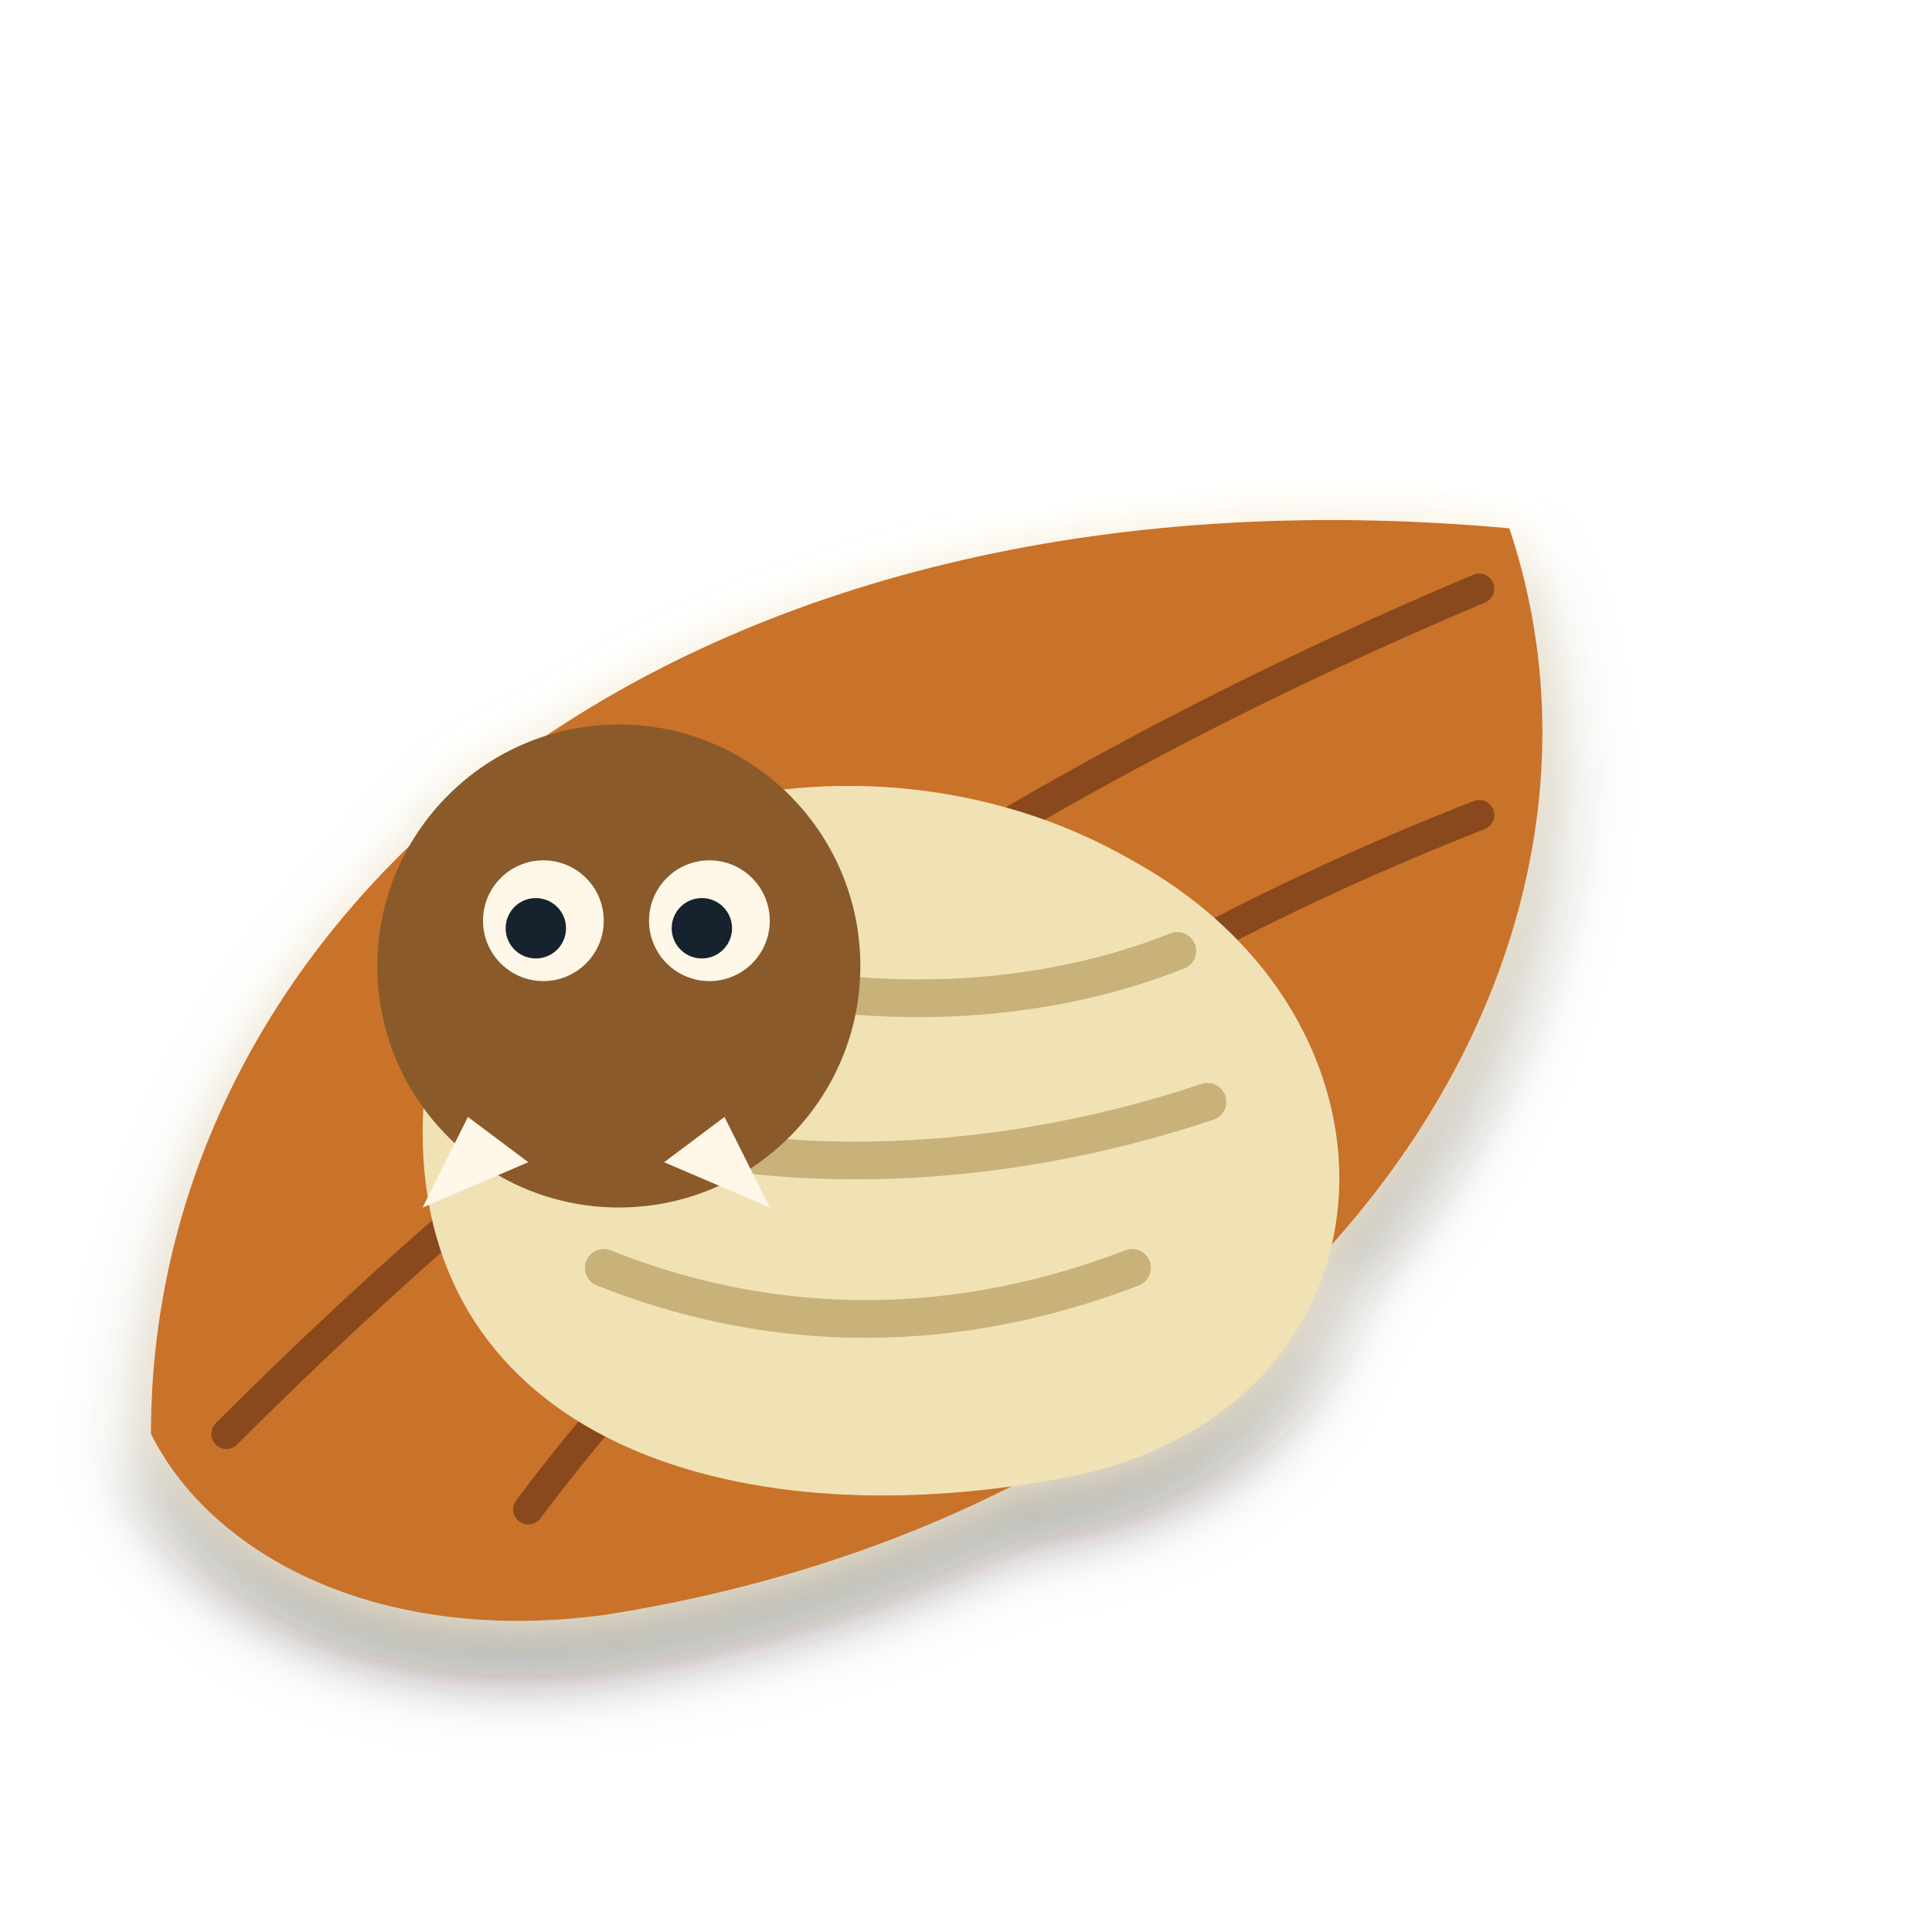
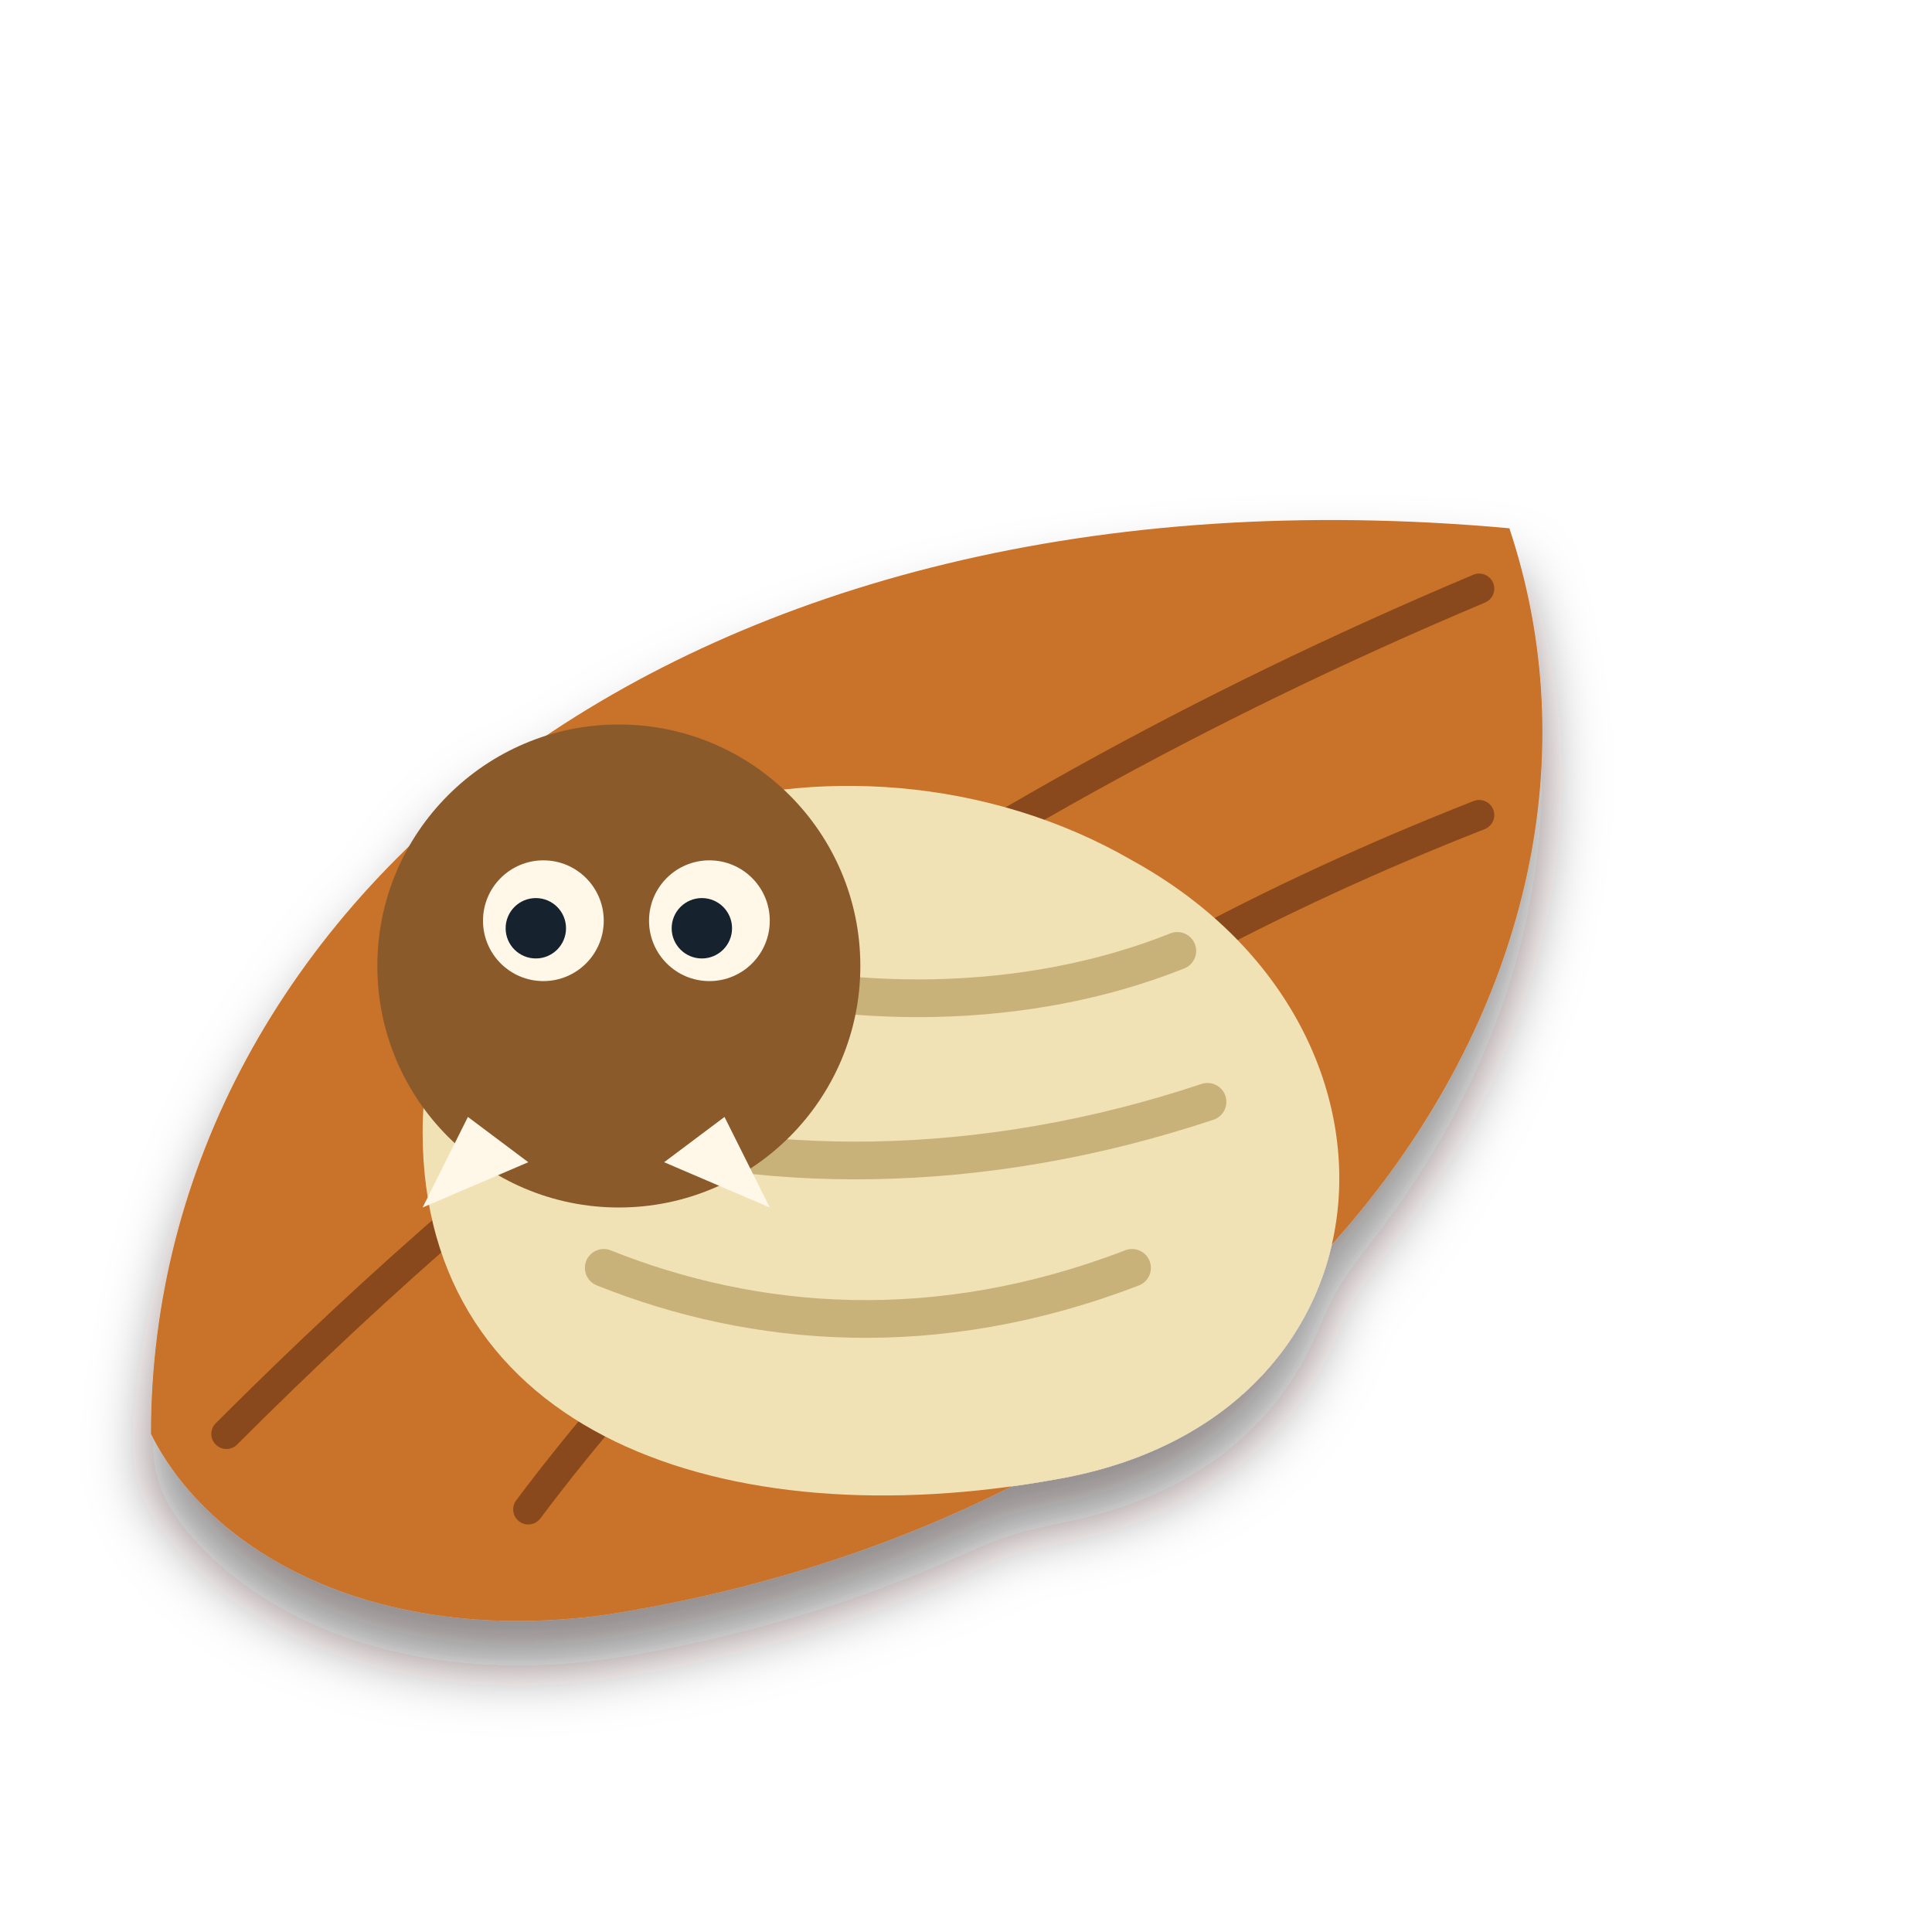
<svg xmlns="http://www.w3.org/2000/svg" viewBox="0 0 256 256" width="256" height="256">
  <defs>
    <filter id="glow" x="-20%" y="-20%" width="140%" height="140%">
-       <feDropShadow dx="0" dy="0" stdDeviation="3" flood-color="#fff1d0" flood-opacity="0.75" />
+       <feDropShadow dx="0" dy="0" stdDeviation="3" flood-color="#fff1d0" flood-opacity="0" />
    </filter>
    <filter id="shade" x="-20%" y="-20%" width="140%" height="150%">
      <feDropShadow dx="0" dy="6" stdDeviation="4" flood-color="#1a0f08" flood-opacity="0.5" />
    </filter>
  </defs>
  <g filter="url(#shade)">
    <g filter="url(#glow)">
      <defs>
    
    
  </defs>
      <g stroke-linejoin="round" stroke-linecap="round">
        <path d="M20 190 C20 120 90 60 200 70 C220 130 170 200 80 214 C50 218 28 206 20 190 Z" fill="#c9722a" />
        <path d="M30 190 C70 150 120 110 196 78 M70 200 C100 160 140 130 196 108" fill="none" stroke="#8a4a1a" stroke-width="4" />
        <path d="M56 150 C56 108 112 92 150 114 C190 136 186 188 140 196 C96 204 56 190 56 150 Z" fill="#f1e2b6" />
        <path d="M80 168 C100 176 124 178 150 168 M76 148 C100 156 130 156 160 146 M92 128 C112 134 136 134 156 126" fill="none" stroke="#c9b27a" stroke-width="5" />
        <circle cx="82" cy="128" r="32" fill="#8a5a2b" />
        <circle cx="72" cy="122" r="8" fill="#fff7e8" />
        <circle cx="71" cy="123" r="4" fill="#13212e" />
        <path d="M61 111.8 L83 120.8" />
        <circle cx="94" cy="122" r="8" fill="#fff7e8" />
        <circle cx="93" cy="123" r="4" fill="#13212e" />
        <path d="M83 117.8 L105 108.8" />
        <path d="M62 148 L56 160 L70 154 M96 148 L102 160 L88 154" fill="#fff7e8" />
      </g>
    </g>
  </g>
</svg>
